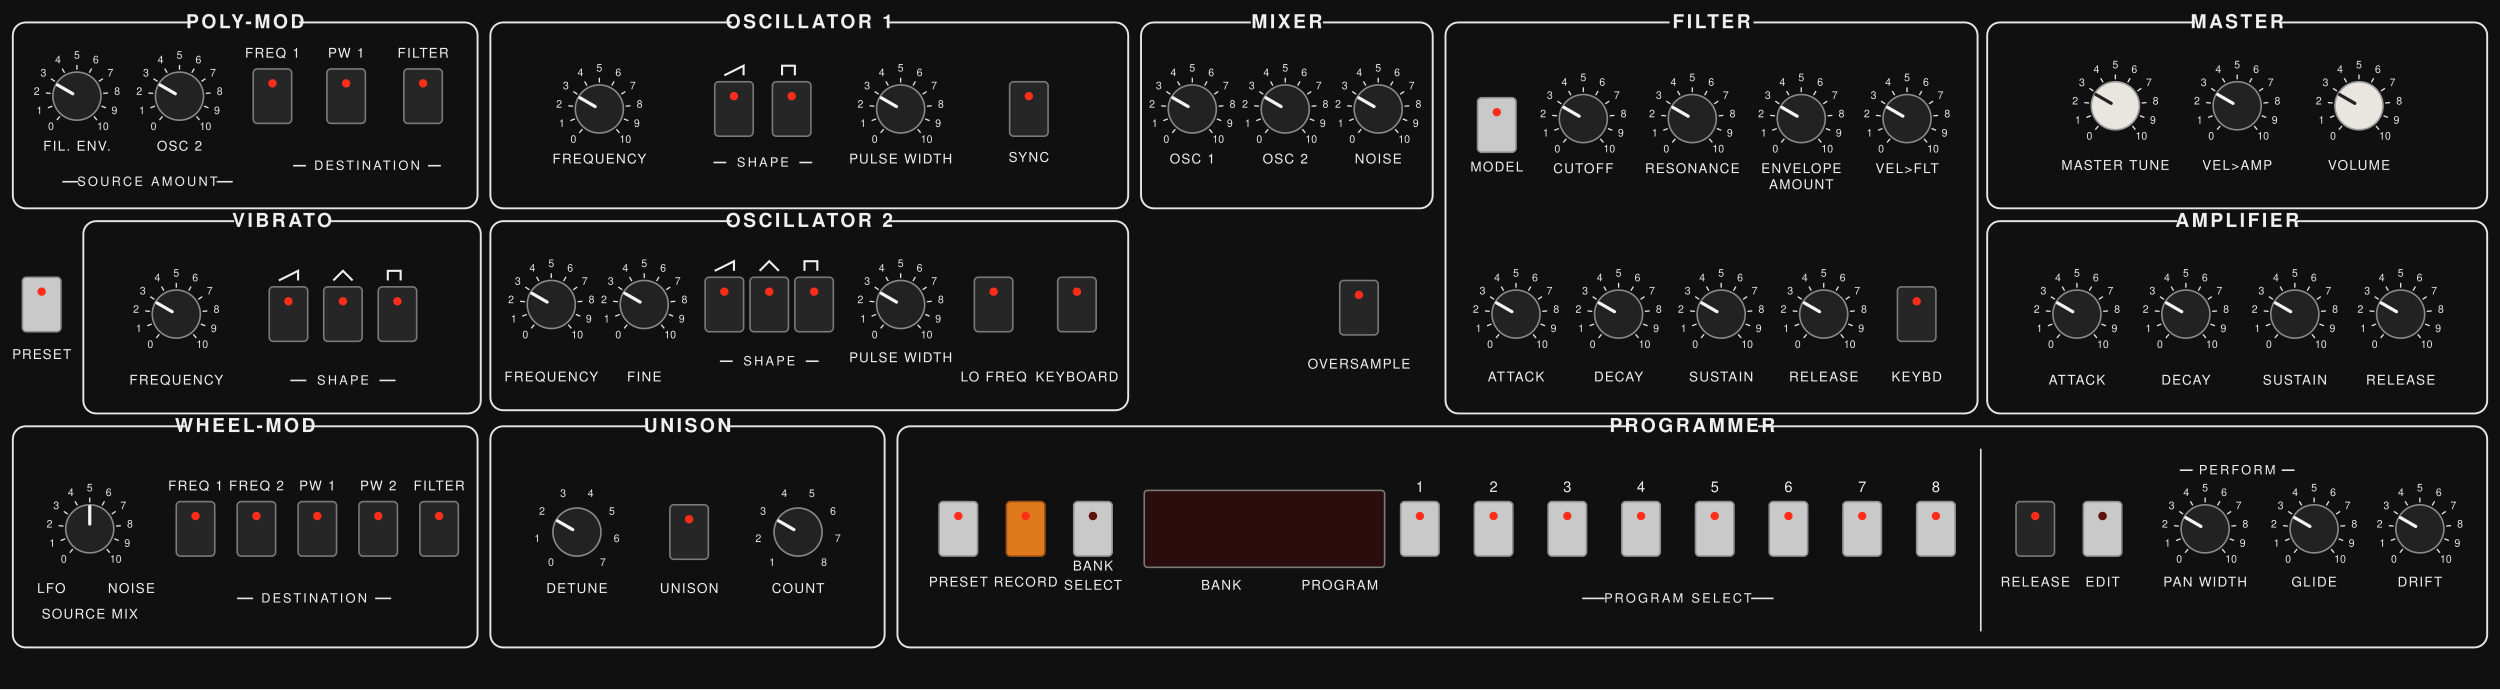
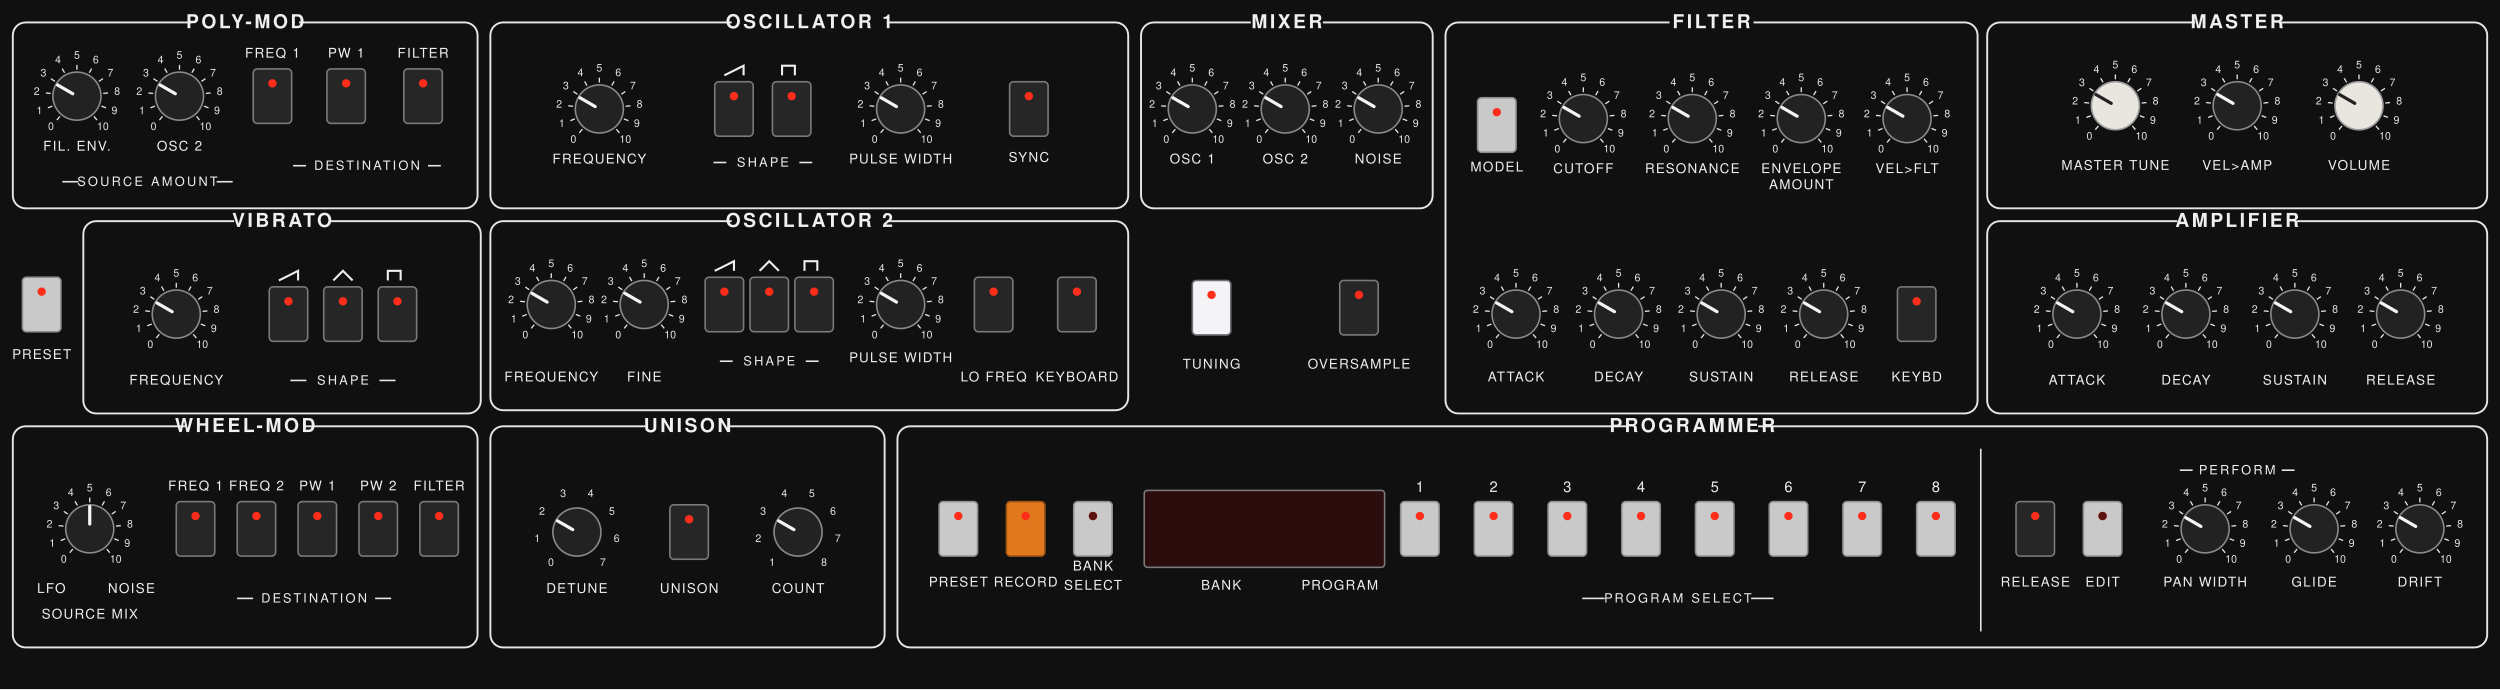
<svg xmlns="http://www.w3.org/2000/svg" xmlns:xlink="http://www.w3.org/1999/xlink" viewBox="0 0 1560 430" width="1560" height="430">
  <style>
    text { font-family: Helvetica, Arial, sans-serif; fill: #f0f0f0; text-anchor: middle; }
    .hdr   { font-size: 12.0px; font-weight: 600; letter-spacing: 1.6px; }
    .lbl   { font-size: 8.4px; letter-spacing: 0.8px; }
    .sub   { font-size: 8.0px; letter-spacing: 1.4px; }
    .num   { font-size: 9.2px; letter-spacing: 0.5px; }
    .scale { font-size: 6.6px; fill: #e8e8e8; letter-spacing: 0; stroke: none; }
    .box   { fill: none; stroke: #e6e6e6; stroke-width: 1.2; }
    .rule  { stroke: #e6e6e6; stroke-width: 1; }
    .hdrbg { fill: #101010; stroke: none; }
  </style>
  <defs>
    <g id="led">
      <circle cx="0" cy="-8" r="2.6" fill="#ff2d1a" />
    </g>
    <g id="ledOff">
      <circle cx="0" cy="-8" r="2.6" fill="#5a1512" />
    </g>
    <g id="btnDark">
      <rect x="-12" y="-17" width="24" height="34" rx="2.5" fill="#262626" stroke="#7a7a7a" stroke-width="1" />
      <use xlink:href="#led" href="#led" />
    </g>
    <g id="btnGray">
      <rect x="-12" y="-17" width="24" height="34" rx="2.5" fill="#c9c9c9" stroke="#8f8f8f" stroke-width="1" />
      <use xlink:href="#led" href="#led" />
    </g>
    <g id="btnOrange">
      <rect x="-12" y="-17" width="24" height="34" rx="2.5" fill="#e0781e" stroke="#a05215" stroke-width="1" />
+       <use xlink:href="#led" href="#led" />
+     </g>
+     <g id="btnWhite">
+       <rect x="-12" y="-17" width="24" height="34" rx="2.5" fill="#f4f4f6" stroke="#70707a" stroke-width="1" />
      <use xlink:href="#led" href="#led" />
    </g>
    <g id="gSaw" stroke="#f0f0f0" stroke-width="1.3" fill="none">
      <path d="M-6,3 L6,-3 L6,3" />
    </g>
    <g id="gTri" stroke="#f0f0f0" stroke-width="1.3" fill="none">
      <path d="M-6,3 L0,-3 L6,3" />
    </g>
    <g id="gSq" stroke="#f0f0f0" stroke-width="1.3" fill="none">
      <path d="M-6,3 L-6,-3 L2,-3 L2,3" />
    </g>
    <g id="knobScale" fill="#e8e8e8" stroke="#e8e8e8">
      <line x1="-10.6" y1="12.6" x2="-12.5" y2="14.9" stroke-width="0.8" />
      <text x="-16.2" y="21.1" class="scale">0</text>
      <line x1="-15.3" y1="6.2" x2="-18.1" y2="7.3" stroke-width="0.8" />
      <text x="-23.4" y="11.2" class="scale">1</text>
      <line x1="-16.4" y1="-1.7" x2="-19.4" y2="-2" stroke-width="0.8" />
      <text x="-25.1" y="-0.8" class="scale">2</text>
      <line x1="-13.7" y1="-9.2" x2="-16.2" y2="-10.9" stroke-width="0.8" />
      <text x="-20.9" y="-12.3" class="scale">3</text>
      <line x1="-7.7" y1="-14.6" x2="-9.2" y2="-17.2" stroke-width="0.8" />
      <text x="-11.8" y="-20.5" class="scale">4</text>
      <line x1="0" y1="-16.5" x2="0" y2="-19.5" stroke-width="0.8" />
      <text x="0" y="-23.4" class="scale">5</text>
      <line x1="7.7" y1="-14.6" x2="9.2" y2="-17.2" stroke-width="0.8" />
      <text x="11.8" y="-20.5" class="scale">6</text>
      <line x1="13.7" y1="-9.2" x2="16.2" y2="-10.9" stroke-width="0.8" />
      <text x="20.9" y="-12.3" class="scale">7</text>
      <line x1="16.4" y1="-1.7" x2="19.4" y2="-2" stroke-width="0.8" />
      <text x="25.1" y="-0.8" class="scale">8</text>
      <line x1="15.3" y1="6.2" x2="18.1" y2="7.3" stroke-width="0.8" />
      <text x="23.4" y="11.2" class="scale">9</text>
      <line x1="10.6" y1="12.6" x2="12.5" y2="14.9" stroke-width="0.8" />
      <text x="16.2" y="21.1" class="scale">10</text>
    </g>
    <g id="knobDial">
      <circle r="15" fill="#222222" stroke="#8a8a8a" stroke-width="1" />
      <line x1="0" y1="-3" x2="0" y2="-14" stroke="#f5f5f5" stroke-width="2" stroke-linecap="round" />
    </g>
    <g id="knobDialWhite">
      <circle r="15" fill="#e9e6df" stroke="#9a9a9a" stroke-width="1" />
      <line x1="0" y1="-3" x2="0" y2="-14" stroke="#222222" stroke-width="2" stroke-linecap="round" />
    </g>
  </defs>
  <rect width="1560" height="430" fill="#101010" />
  <rect class="box" data-box="POLY-MOD" rx="8" x="8" y="14" width="290" height="116" />
  <rect class="hdrbg" x="119.4" y="8" width="67.2" height="12" />
  <text class="hdr" x="153" y="17.6">POLY-MOD</text>
  <g class="knob" data-param="fil_env" transform="translate(48,60)">
    <use xlink:href="#knobScale" href="#knobScale" />
    <g class="dial" transform="rotate(-60)">
      <use xlink:href="#knobDial" href="#knobDial" />
    </g>
  </g>
  <g class="knob" data-param="osc2" transform="translate(112,60)">
    <use xlink:href="#knobScale" href="#knobScale" />
    <g class="dial" transform="rotate(-60)">
      <use xlink:href="#knobDial" href="#knobDial" />
    </g>
  </g>
  <text class="lbl" x="48" y="94">FIL. ENV.</text>
  <text class="lbl" x="112" y="94">OSC 2</text>
  <g class="subhead">
    <line class="rule" x1="38.9" y1="113.4" x2="48.9" y2="113.4" />
    <line class="rule" x1="135.2" y1="113.4" x2="145.2" y2="113.4" />
    <text class="sub" x="92" y="116">SOURCE AMOUNT</text>
  </g>
  <g class="button" data-param="pm_freq1" transform="translate(170,60)">
    <use xlink:href="#btnDark" href="#btnDark" />
    <text class="lbl" y="-24">FREQ 1</text>
  </g>
  <g class="button" data-param="pm_pw1" transform="translate(216,60)">
    <use xlink:href="#btnDark" href="#btnDark" />
    <text class="lbl" y="-24">PW 1</text>
  </g>
  <g class="button" data-param="pm_filter" transform="translate(264,60)">
    <use xlink:href="#btnDark" href="#btnDark" />
    <text class="lbl" y="-24">FILTER</text>
  </g>
  <g class="subhead">
    <line class="rule" x1="182.9" y1="103.4" x2="190.9" y2="103.4" />
    <line class="rule" x1="267.1" y1="103.4" x2="275.1" y2="103.4" />
    <text class="sub" x="229" y="106">DESTINATION</text>
  </g>
  <g class="button" data-param="lfo_preset" transform="translate(26,190)">
    <use xlink:href="#btnGray" href="#btnGray" />
    <text class="lbl" y="34">PRESET</text>
  </g>
  <rect class="box" data-box="VIBRATO" rx="8" x="52" y="138" width="248" height="120" />
  <rect class="hdrbg" x="146.1" y="132" width="59.8" height="12" />
  <text class="hdr" x="176" y="141.6">VIBRATO</text>
  <g class="knob" data-param="lfo_freq" transform="translate(110,196)">
    <use xlink:href="#knobScale" href="#knobScale" />
    <g class="dial" transform="rotate(-60)">
      <use xlink:href="#knobDial" href="#knobDial" />
    </g>
    <text class="lbl" y="44">FREQUENCY</text>
  </g>
  <g class="button" data-param="lfo_saw" transform="translate(180,196)">
    <use xlink:href="#btnDark" href="#btnDark" />
    <use xlink:href="#gSaw" href="#gSaw" y="-24" />
  </g>
  <g class="button" data-param="lfo_tri" transform="translate(214,196)">
    <use xlink:href="#btnDark" href="#btnDark" />
    <use xlink:href="#gTri" href="#gTri" y="-24" />
  </g>
  <g class="button" data-param="lfo_sq" transform="translate(248,196)">
    <use xlink:href="#btnDark" href="#btnDark" />
    <use xlink:href="#gSq" href="#gSq" y="-24" />
  </g>
  <g class="subhead">
    <line class="rule" x1="181.2" y1="237.4" x2="191.2" y2="237.4" />
    <line class="rule" x1="236.8" y1="237.4" x2="246.8" y2="237.4" />
    <text class="sub" x="214" y="240">SHAPE</text>
  </g>
  <rect class="box" data-box="WHEEL-MOD" rx="8" x="8" y="266" width="290" height="138" />
  <rect class="hdrbg" x="115.7" y="260" width="74.6" height="12" />
  <text class="hdr" x="153" y="269.6">WHEEL-MOD</text>
  <g class="knob" data-param="wm_mix" transform="translate(56,330)">
    <use xlink:href="#knobScale" href="#knobScale" />
    <g class="dial" transform="rotate(0)">
      <use xlink:href="#knobDial" href="#knobDial" />
    </g>
    <text class="lbl" x="-24" y="40">LFO</text>
    <text class="lbl" x="26" y="40">NOISE</text>
    <text class="lbl" y="56">SOURCE MIX</text>
  </g>
  <g class="button" data-param="wm_freq1" transform="translate(122,330)">
    <use xlink:href="#btnDark" href="#btnDark" />
    <text class="lbl" y="-24">FREQ 1</text>
  </g>
  <g class="button" data-param="wm_freq2" transform="translate(160,330)">
    <use xlink:href="#btnDark" href="#btnDark" />
    <text class="lbl" y="-24">FREQ 2</text>
  </g>
  <g class="button" data-param="wm_pw1" transform="translate(198,330)">
    <use xlink:href="#btnDark" href="#btnDark" />
    <text class="lbl" y="-24">PW 1</text>
  </g>
  <g class="button" data-param="wm_pw2" transform="translate(236,330)">
    <use xlink:href="#btnDark" href="#btnDark" />
    <text class="lbl" y="-24">PW 2</text>
  </g>
  <g class="button" data-param="wm_filter" transform="translate(274,330)">
    <use xlink:href="#btnDark" href="#btnDark" />
    <text class="lbl" y="-24">FILTER</text>
  </g>
  <g class="subhead">
    <line class="rule" x1="147.9" y1="373.4" x2="157.9" y2="373.4" />
    <line class="rule" x1="234.1" y1="373.4" x2="244.1" y2="373.4" />
    <text class="sub" x="196" y="376">DESTINATION</text>
  </g>
  <rect class="box" data-box="OSCILLATOR 1" rx="8" x="306" y="14" width="398" height="116" />
  <rect class="hdrbg" x="456.6" y="8" width="96.8" height="12" />
  <text class="hdr" x="505" y="17.6">OSCILLATOR 1</text>
  <g class="knob" data-param="osc1_freq" transform="translate(374,68)">
    <use xlink:href="#knobScale" href="#knobScale" />
    <g class="dial" transform="rotate(-60)">
      <use xlink:href="#knobDial" href="#knobDial" />
    </g>
    <text class="lbl" y="34">FREQUENCY</text>
  </g>
  <g class="button" data-param="osc1_saw" transform="translate(458,68)">
    <use xlink:href="#btnDark" href="#btnDark" />
    <use xlink:href="#gSaw" href="#gSaw" y="-24" />
  </g>
  <g class="button" data-param="osc1_sq" transform="translate(494,68)">
    <use xlink:href="#btnDark" href="#btnDark" />
    <use xlink:href="#gSq" href="#gSq" y="-24" />
  </g>
  <g class="subhead">
    <line class="rule" x1="445.2" y1="101.4" x2="453.2" y2="101.4" />
    <line class="rule" x1="498.8" y1="101.4" x2="506.8" y2="101.4" />
    <text class="sub" x="476" y="104">SHAPE</text>
  </g>
  <g class="knob" data-param="osc1_pw" transform="translate(562,68)">
    <use xlink:href="#knobScale" href="#knobScale" />
    <g class="dial" transform="rotate(-60)">
      <use xlink:href="#knobDial" href="#knobDial" />
    </g>
    <text class="lbl" y="34">PULSE WIDTH</text>
  </g>
  <g class="button" data-param="osc1_sync" transform="translate(642,68)">
    <use xlink:href="#btnDark" href="#btnDark" />
    <text class="lbl" y="33">SYNC</text>
  </g>
  <rect class="box" data-box="OSCILLATOR 2" rx="8" x="306" y="138" width="398" height="118" />
  <rect class="hdrbg" x="456.6" y="132" width="96.8" height="12" />
  <text class="hdr" x="505" y="141.6">OSCILLATOR 2</text>
  <g class="knob" data-param="osc2_freq" transform="translate(344,190)">
    <use xlink:href="#knobScale" href="#knobScale" />
    <g class="dial" transform="rotate(-60)">
      <use xlink:href="#knobDial" href="#knobDial" />
    </g>
    <text class="lbl" y="48">FREQUENCY</text>
  </g>
  <g class="knob" data-param="osc2_fine" transform="translate(402,190)">
    <use xlink:href="#knobScale" href="#knobScale" />
    <g class="dial" transform="rotate(-60)">
      <use xlink:href="#knobDial" href="#knobDial" />
    </g>
    <text class="lbl" y="48">FINE</text>
  </g>
  <g class="button" data-param="osc2_saw" transform="translate(452,190)">
    <use xlink:href="#btnDark" href="#btnDark" />
    <use xlink:href="#gSaw" href="#gSaw" y="-24" />
  </g>
  <g class="button" data-param="osc2_tri" transform="translate(480,190)">
    <use xlink:href="#btnDark" href="#btnDark" />
    <use xlink:href="#gTri" href="#gTri" y="-24" />
  </g>
  <g class="button" data-param="osc2_sq" transform="translate(508,190)">
    <use xlink:href="#btnDark" href="#btnDark" />
    <use xlink:href="#gSq" href="#gSq" y="-24" />
  </g>
  <g class="subhead">
    <line class="rule" x1="449.2" y1="225.4" x2="457.2" y2="225.4" />
    <line class="rule" x1="502.8" y1="225.4" x2="510.8" y2="225.4" />
    <text class="sub" x="480" y="228">SHAPE</text>
  </g>
  <g class="knob" data-param="osc2_pw" transform="translate(562,190)">
    <use xlink:href="#knobScale" href="#knobScale" />
    <g class="dial" transform="rotate(-60)">
      <use xlink:href="#knobDial" href="#knobDial" />
    </g>
    <text class="lbl" y="36">PULSE WIDTH</text>
  </g>
  <g class="button" data-param="osc2_lofreq" transform="translate(620,190)">
    <use xlink:href="#btnDark" href="#btnDark" />
    <text class="lbl" y="48">LO FREQ</text>
  </g>
  <g class="button" data-param="osc2_keyboard" transform="translate(672,190)">
    <use xlink:href="#btnDark" href="#btnDark" />
    <text class="lbl" y="48">KEYBOARD</text>
  </g>
  <g class="knob" data-param="unison_det" transform="translate(360,332)">
    <g class="scale">
      <line x1="-10.6" y1="12.6" x2="-12.5" y2="14.9" stroke-width="0.8" />
      <text x="-16.2" y="21.1" class="scale">0</text>
      <line x1="-16.2" y1="2.9" x2="-19.2" y2="3.4" stroke-width="0.8" />
      <text x="-24.8" y="6.2" class="scale">1</text>
      <line x1="-14.3" y1="-8.3" x2="-16.9" y2="-9.8" stroke-width="0.8" />
      <text x="-21.8" y="-10.8" class="scale">2</text>
      <line x1="-5.6" y1="-15.5" x2="-6.7" y2="-18.3" stroke-width="0.8" />
      <text x="-8.6" y="-21.9" class="scale">3</text>
      <line x1="5.6" y1="-15.5" x2="6.7" y2="-18.3" stroke-width="0.8" />
      <text x="8.6" y="-21.9" class="scale">4</text>
      <line x1="14.3" y1="-8.3" x2="16.9" y2="-9.8" stroke-width="0.8" />
      <text x="21.8" y="-10.8" class="scale">5</text>
      <line x1="16.2" y1="2.9" x2="19.2" y2="3.4" stroke-width="0.8" />
      <text x="24.8" y="6.2" class="scale">6</text>
      <line x1="10.6" y1="12.6" x2="12.5" y2="14.9" stroke-width="0.8" />
      <text x="16.2" y="21.1" class="scale">7</text>
    </g>
    <g class="dial" transform="rotate(-60)">
      <use xlink:href="#knobDial" href="#knobDial" />
    </g>
    <text class="lbl" y="38">DETUNE</text>
  </g>
  <g class="button" data-param="unison" transform="translate(430,332)">
    <use xlink:href="#btnDark" href="#btnDark" />
    <text class="lbl" y="38">UNISON</text>
  </g>
  <g class="knob" data-param="unison_cnt" transform="translate(498,332)">
    <g class="scale">
      <line x1="-10.6" y1="12.6" x2="-12.5" y2="14.9" stroke-width="0.8" />
      <text x="-16.2" y="21.1" class="scale">1</text>
      <line x1="-16.2" y1="2.9" x2="-19.2" y2="3.4" stroke-width="0.8" />
      <text x="-24.8" y="6.2" class="scale">2</text>
      <line x1="-14.3" y1="-8.3" x2="-16.9" y2="-9.8" stroke-width="0.8" />
      <text x="-21.8" y="-10.8" class="scale">3</text>
      <line x1="-5.6" y1="-15.5" x2="-6.7" y2="-18.3" stroke-width="0.8" />
      <text x="-8.6" y="-21.9" class="scale">4</text>
      <line x1="5.6" y1="-15.5" x2="6.7" y2="-18.3" stroke-width="0.8" />
      <text x="8.6" y="-21.9" class="scale">5</text>
      <line x1="14.3" y1="-8.3" x2="16.9" y2="-9.8" stroke-width="0.8" />
      <text x="21.8" y="-10.8" class="scale">6</text>
      <line x1="16.2" y1="2.9" x2="19.2" y2="3.4" stroke-width="0.8" />
      <text x="24.8" y="6.2" class="scale">7</text>
      <line x1="10.6" y1="12.6" x2="12.5" y2="14.9" stroke-width="0.8" />
      <text x="16.2" y="21.1" class="scale">8</text>
    </g>
    <g class="dial" transform="rotate(-60)">
      <use xlink:href="#knobDial" href="#knobDial" />
    </g>
    <text class="lbl" y="38">COUNT</text>
  </g>
  <rect class="box" data-box="MIXER" rx="8" x="712" y="14" width="182" height="116" />
  <rect class="hdrbg" x="780.5" y="8" width="45" height="12" />
  <text class="hdr" x="803" y="17.6">MIXER</text>
  <g class="knob" data-param="mix_osc1" transform="translate(744,68)">
    <use xlink:href="#knobScale" href="#knobScale" />
    <g class="dial" transform="rotate(-60)">
      <use xlink:href="#knobDial" href="#knobDial" />
    </g>
    <text class="lbl" y="34">OSC 1</text>
  </g>
  <g class="knob" data-param="mix_osc2" transform="translate(802,68)">
    <use xlink:href="#knobScale" href="#knobScale" />
    <g class="dial" transform="rotate(-60)">
      <use xlink:href="#knobDial" href="#knobDial" />
    </g>
    <text class="lbl" y="34">OSC 2</text>
  </g>
  <g class="knob" data-param="mix_noise" transform="translate(860,68)">
    <use xlink:href="#knobScale" href="#knobScale" />
    <g class="dial" transform="rotate(-60)">
      <use xlink:href="#knobDial" href="#knobDial" />
    </g>
    <text class="lbl" y="34">NOISE</text>
  </g>
+   <g class="button" data-param="tune_btn" transform="translate(756,192)">
+     <use xlink:href="#btnWhite" href="#btnWhite" />
+     <text class="lbl" y="38">TUNING</text>
+   </g>
  <g class="button" data-param="os" transform="translate(848,192)">
    <use xlink:href="#btnDark" href="#btnDark" />
    <text class="lbl" y="38">OVERSAMPLE</text>
  </g>
  <rect class="box" data-box="FILTER" rx="8" x="902" y="14" width="332" height="244" />
  <rect class="hdrbg" x="1041.8" y="8" width="52.4" height="12" />
  <text class="hdr" x="1068" y="17.6">FILTER</text>
  <g class="button" data-param="flt_model" transform="translate(934,78)">
    <use xlink:href="#btnGray" href="#btnGray" />
    <text class="lbl" y="29">MODEL</text>
  </g>
  <g class="knob" data-param="flt_cutoff" transform="translate(988,74)">
    <use xlink:href="#knobScale" href="#knobScale" />
    <g class="dial" transform="rotate(-60)">
      <use xlink:href="#knobDial" href="#knobDial" />
    </g>
    <text class="lbl" y="34">CUTOFF</text>
  </g>
  <g class="knob" data-param="flt_reso" transform="translate(1056,74)">
    <use xlink:href="#knobScale" href="#knobScale" />
    <g class="dial" transform="rotate(-60)">
      <use xlink:href="#knobDial" href="#knobDial" />
    </g>
    <text class="lbl" y="34">RESONANCE</text>
  </g>
  <g class="knob" data-param="flt_envamt" transform="translate(1124,74)">
    <use xlink:href="#knobScale" href="#knobScale" />
    <g class="dial" transform="rotate(-60)">
      <use xlink:href="#knobDial" href="#knobDial" />
    </g>
    <text class="lbl" y="34">ENVELOPE</text>
  </g>
  <text class="lbl" x="1124" y="118">AMOUNT</text>
  <g class="knob" data-param="vel_flt" transform="translate(1190,74)">
    <use xlink:href="#knobScale" href="#knobScale" />
    <g class="dial" transform="rotate(-60)">
      <use xlink:href="#knobDial" href="#knobDial" />
    </g>
    <text class="lbl" y="34">VEL&gt;FLT</text>
  </g>
  <g class="knob" data-param="flt_a" transform="translate(946,196)">
    <use xlink:href="#knobScale" href="#knobScale" />
    <g class="dial" transform="rotate(-60)">
      <use xlink:href="#knobDial" href="#knobDial" />
    </g>
    <text class="lbl" y="42">ATTACK</text>
  </g>
  <g class="knob" data-param="flt_d" transform="translate(1010,196)">
    <use xlink:href="#knobScale" href="#knobScale" />
    <g class="dial" transform="rotate(-60)">
      <use xlink:href="#knobDial" href="#knobDial" />
    </g>
    <text class="lbl" y="42">DECAY</text>
  </g>
  <g class="knob" data-param="flt_s" transform="translate(1074,196)">
    <use xlink:href="#knobScale" href="#knobScale" />
    <g class="dial" transform="rotate(-60)">
      <use xlink:href="#knobDial" href="#knobDial" />
    </g>
    <text class="lbl" y="42">SUSTAIN</text>
  </g>
  <g class="knob" data-param="flt_r" transform="translate(1138,196)">
    <use xlink:href="#knobScale" href="#knobScale" />
    <g class="dial" transform="rotate(-60)">
      <use xlink:href="#knobDial" href="#knobDial" />
    </g>
    <text class="lbl" y="42">RELEASE</text>
  </g>
  <g class="button" data-param="flt_keyboard" transform="translate(1196,196)">
    <use xlink:href="#btnDark" href="#btnDark" />
    <text class="lbl" y="42">KEYBD</text>
  </g>
  <g class="knob" data-param="master_tune" transform="translate(1320,66)">
    <use xlink:href="#knobScale" href="#knobScale" />
    <g class="dial" transform="rotate(-60)">
      <use xlink:href="#knobDialWhite" href="#knobDialWhite" />
    </g>
    <text class="lbl" y="40">MASTER TUNE</text>
  </g>
  <g class="knob" data-param="vel_amp" transform="translate(1396,66)">
    <use xlink:href="#knobScale" href="#knobScale" />
    <g class="dial" transform="rotate(-60)">
      <use xlink:href="#knobDial" href="#knobDial" />
    </g>
    <text class="lbl" y="40">VEL&gt;AMP</text>
  </g>
  <g class="knob" data-param="volume" transform="translate(1472,66)">
    <use xlink:href="#knobScale" href="#knobScale" />
    <g class="dial" transform="rotate(-60)">
      <use xlink:href="#knobDialWhite" href="#knobDialWhite" />
    </g>
    <text class="lbl" y="40">VOLUME</text>
  </g>
  <rect class="box" data-box="MASTER" rx="8" x="1240" y="14" width="312" height="116" />
  <rect class="hdrbg" x="1369.8" y="8" width="52.4" height="12" />
  <text class="hdr" x="1396" y="17.6">MASTER</text>
  <rect class="box" data-box="AMPLIFIER" rx="8" x="1240" y="138" width="312" height="120" />
  <rect class="hdrbg" x="1358.7" y="132" width="74.6" height="12" />
  <text class="hdr" x="1396" y="141.6">AMPLIFIER</text>
  <g class="knob" data-param="amp_a" transform="translate(1296,196)">
    <use xlink:href="#knobScale" href="#knobScale" />
    <g class="dial" transform="rotate(-60)">
      <use xlink:href="#knobDial" href="#knobDial" />
    </g>
    <text class="lbl" y="44">ATTACK</text>
  </g>
  <g class="knob" data-param="amp_d" transform="translate(1364,196)">
    <use xlink:href="#knobScale" href="#knobScale" />
    <g class="dial" transform="rotate(-60)">
      <use xlink:href="#knobDial" href="#knobDial" />
    </g>
    <text class="lbl" y="44">DECAY</text>
  </g>
  <g class="knob" data-param="amp_s" transform="translate(1432,196)">
    <use xlink:href="#knobScale" href="#knobScale" />
    <g class="dial" transform="rotate(-60)">
      <use xlink:href="#knobDial" href="#knobDial" />
    </g>
    <text class="lbl" y="44">SUSTAIN</text>
  </g>
  <g class="knob" data-param="amp_r" transform="translate(1498,196)">
    <use xlink:href="#knobScale" href="#knobScale" />
    <g class="dial" transform="rotate(-60)">
      <use xlink:href="#knobDial" href="#knobDial" />
    </g>
    <text class="lbl" y="44">RELEASE</text>
  </g>
  <rect class="box" data-box="UNISON" rx="8" x="306" y="266" width="246" height="138" />
  <rect class="hdrbg" x="402.8" y="260" width="52.4" height="12" />
  <text class="hdr" x="429" y="269.6">UNISON</text>
  <rect class="box" data-box="PROGRAMMER" rx="8" x="560" y="266" width="992" height="138" />
  <rect class="hdrbg" x="1015" y="260" width="82" height="12" />
  <text class="hdr" x="1056" y="269.6">PROGRAMMER</text>
  <line class="rule" x1="1236" y1="280" x2="1236" y2="394" />
  <g class="subhead">
    <line class="rule" x1="1360.2" y1="293.4" x2="1368.2" y2="293.4" />
    <line class="rule" x1="1423.8" y1="293.4" x2="1431.8" y2="293.4" />
    <text class="sub" x="1396" y="296">PERFORM</text>
  </g>
  <g class="button" data-param="prog_preset" transform="translate(598,330)">
    <use xlink:href="#btnGray" href="#btnGray" />
    <text class="lbl" y="36">PRESET</text>
  </g>
  <g class="button" data-param="prog_record" transform="translate(640,330)">
    <use xlink:href="#btnOrange" href="#btnOrange" />
    <text class="lbl" y="36">RECORD</text>
  </g>
  <g class="button" data-param="prog_bankselect" transform="translate(682,330)">
    <use xlink:href="#btnGray" href="#btnGray" />
    <use xlink:href="#ledOff" href="#ledOff" />
  </g>
  <text class="lbl" x="682" y="356">BANK</text>
  <text class="lbl" x="682" y="368">SELECT</text>
  <g class="display" data-param="display">
    <rect x="714" y="306" width="150" height="48" rx="2" fill="#2b0d0d" stroke="#7a7a7a" stroke-width="1" />
    <text class="lbl" x="762" y="368">BANK</text>
    <text class="lbl" x="836" y="368">PROGRAM</text>
  </g>
  <g class="button" data-param="program_1" transform="translate(886,330)">
    <use xlink:href="#btnGray" href="#btnGray" />
    <text class="num" y="-23">1</text>
  </g>
  <g class="button" data-param="program_2" transform="translate(932,330)">
    <use xlink:href="#btnGray" href="#btnGray" />
    <text class="num" y="-23">2</text>
  </g>
  <g class="button" data-param="program_3" transform="translate(978,330)">
    <use xlink:href="#btnGray" href="#btnGray" />
    <text class="num" y="-23">3</text>
  </g>
  <g class="button" data-param="program_4" transform="translate(1024,330)">
    <use xlink:href="#btnGray" href="#btnGray" />
    <text class="num" y="-23">4</text>
  </g>
  <g class="button" data-param="program_5" transform="translate(1070,330)">
    <use xlink:href="#btnGray" href="#btnGray" />
    <text class="num" y="-23">5</text>
  </g>
  <g class="button" data-param="program_6" transform="translate(1116,330)">
    <use xlink:href="#btnGray" href="#btnGray" />
    <text class="num" y="-23">6</text>
  </g>
  <g class="button" data-param="program_7" transform="translate(1162,330)">
    <use xlink:href="#btnGray" href="#btnGray" />
    <text class="num" y="-23">7</text>
  </g>
  <g class="button" data-param="program_8" transform="translate(1208,330)">
    <use xlink:href="#btnGray" href="#btnGray" />
    <text class="num" y="-23">8</text>
  </g>
  <g class="subhead">
    <line class="rule" x1="987.3" y1="373.4" x2="1001.3" y2="373.4" />
    <line class="rule" x1="1092.7" y1="373.4" x2="1106.7" y2="373.4" />
    <text class="sub" x="1047" y="376">PROGRAM SELECT</text>
  </g>
  <g class="button" data-param="release_btn" transform="translate(1270,330)">
    <use xlink:href="#btnDark" href="#btnDark" />
    <text class="lbl" y="36">RELEASE</text>
  </g>
  <g class="button" data-param="edit_btn" transform="translate(1312,330)">
    <use xlink:href="#btnGray" href="#btnGray" />
    <use xlink:href="#ledOff" href="#ledOff" />
    <text class="lbl" y="36">EDIT</text>
  </g>
  <g class="knob" data-param="pan_width" transform="translate(1376,330)">
    <use xlink:href="#knobScale" href="#knobScale" />
    <g class="dial" transform="rotate(-60)">
      <use xlink:href="#knobDial" href="#knobDial" />
    </g>
    <text class="lbl" y="36">PAN WIDTH</text>
  </g>
  <g class="knob" data-param="glide" transform="translate(1444,330)">
    <use xlink:href="#knobScale" href="#knobScale" />
    <g class="dial" transform="rotate(-60)">
      <use xlink:href="#knobDial" href="#knobDial" />
    </g>
    <text class="lbl" y="36">GLIDE</text>
  </g>
  <g class="knob" data-param="vintage" transform="translate(1510,330)">
    <use xlink:href="#knobScale" href="#knobScale" />
    <g class="dial" transform="rotate(-60)">
      <use xlink:href="#knobDial" href="#knobDial" />
    </g>
    <text class="lbl" y="36">DRIFT</text>
  </g>
</svg>
